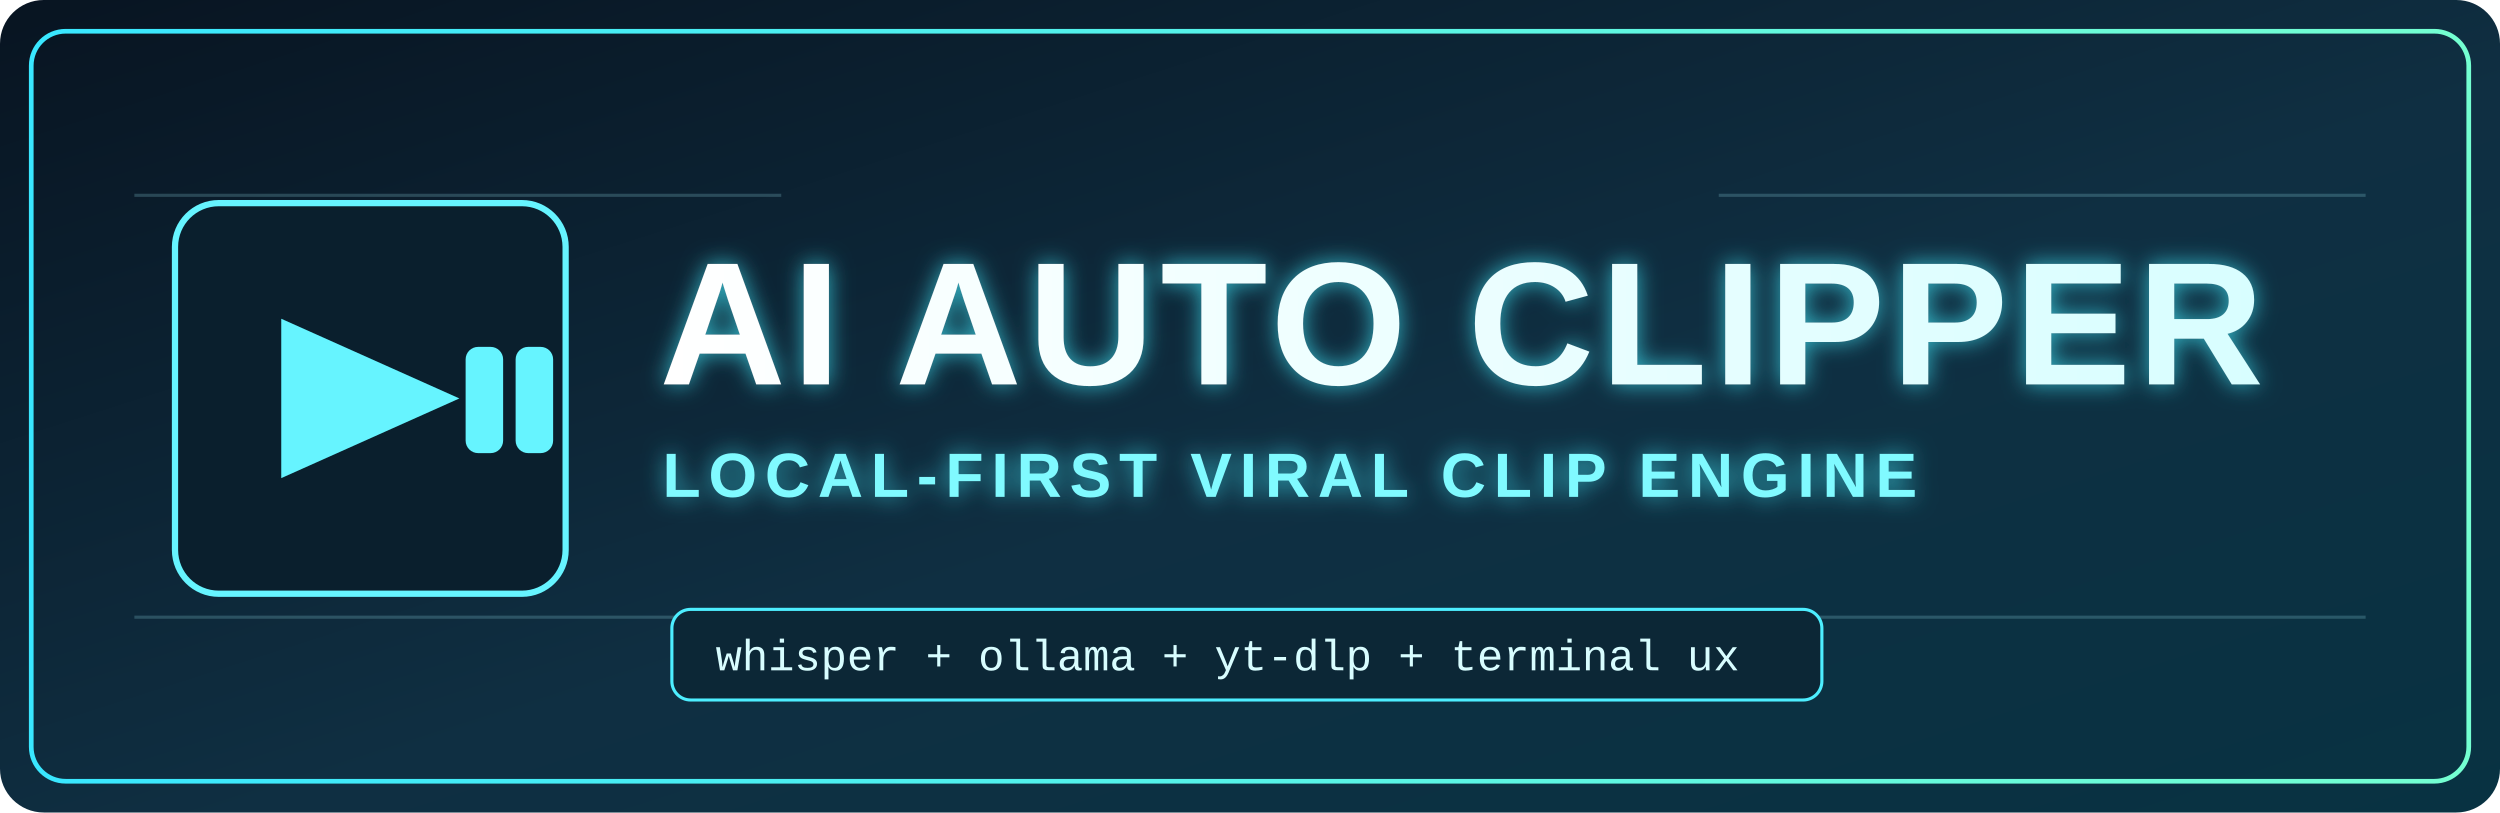
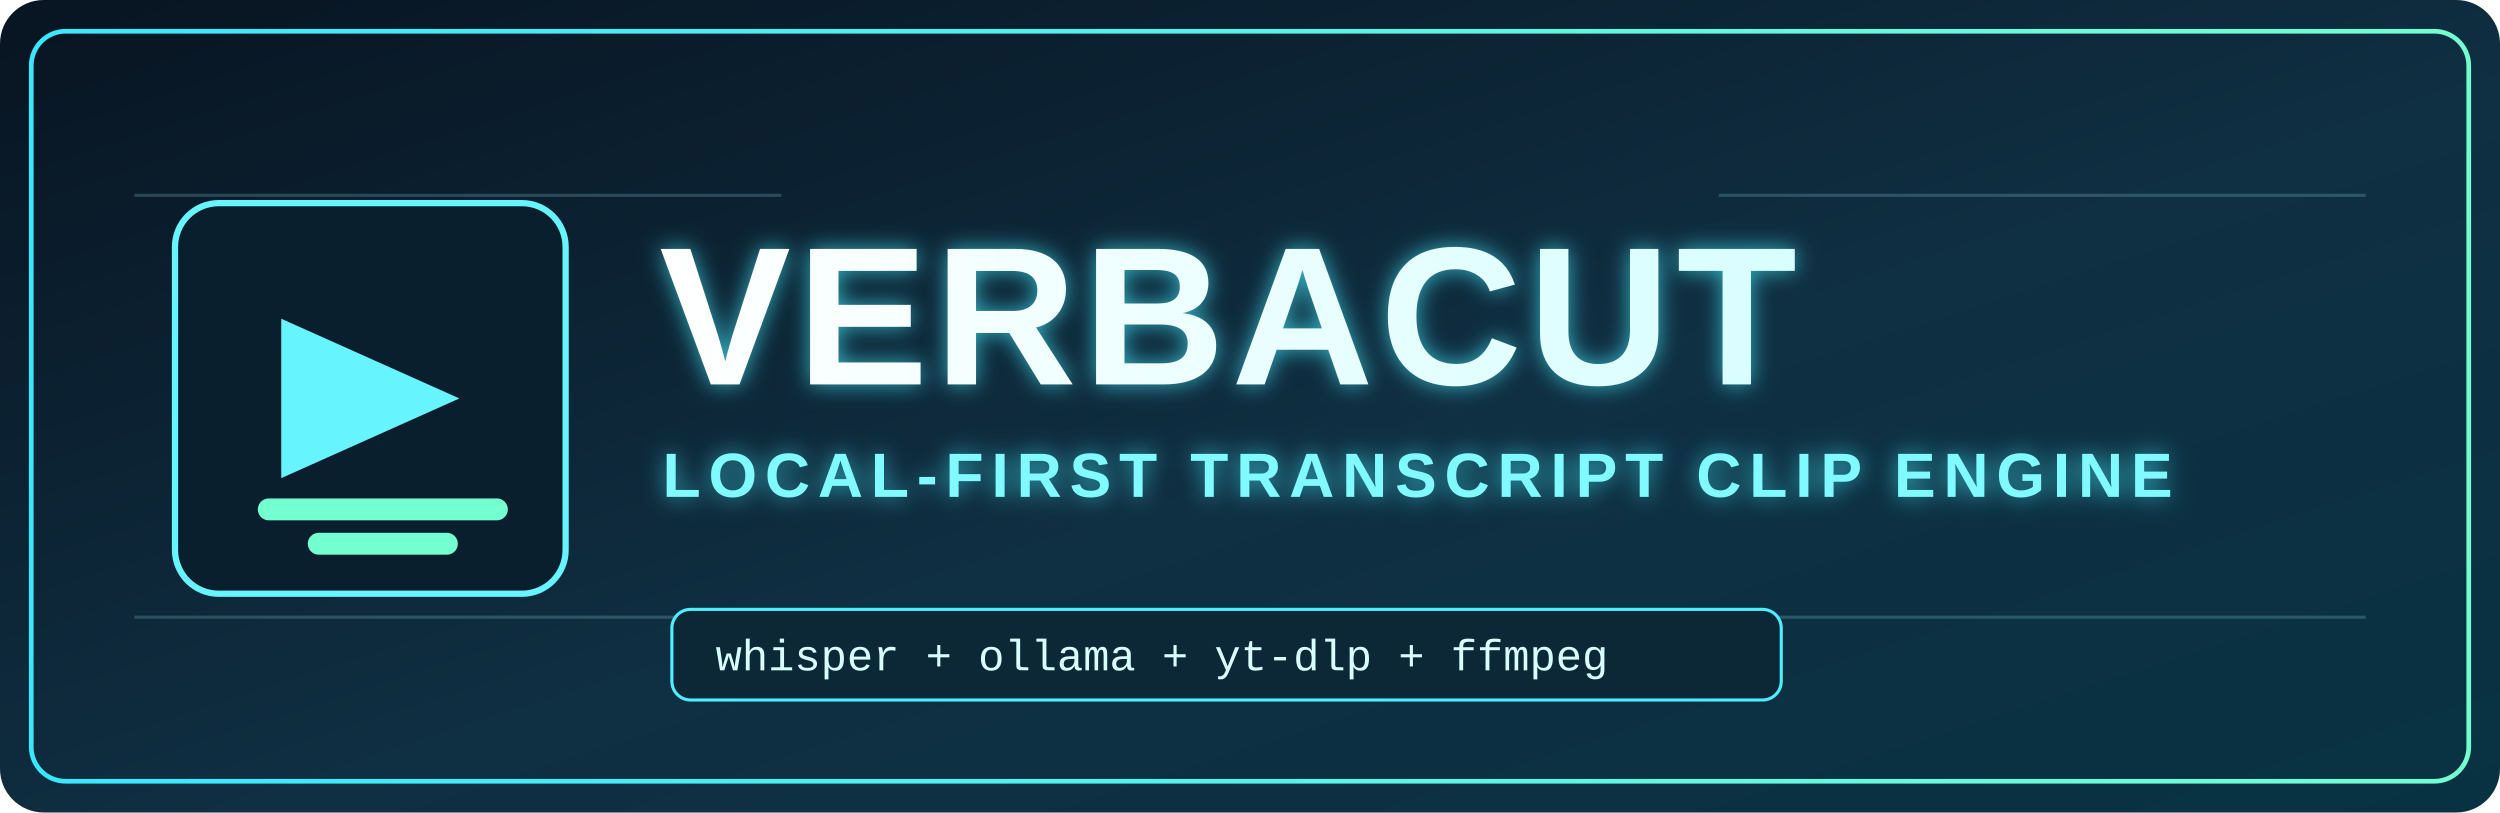
- <svg xmlns="http://www.w3.org/2000/svg" width="1600" height="520" viewBox="0 0 1600 520" role="img" aria-label="AI Auto Clipper logo">
+ <svg xmlns="http://www.w3.org/2000/svg" width="1600" height="520" viewBox="0 0 1600 520" role="img" aria-label="VerbaCut logo">
  <defs>
    <linearGradient id="bg" x1="0" x2="1" y1="0" y2="1">
      <stop offset="0%" stop-color="#081421" />
      <stop offset="55%" stop-color="#0f2f42" />
      <stop offset="100%" stop-color="#083242" />
    </linearGradient>
    <linearGradient id="stroke" x1="0" x2="1" y1="0" y2="0">
      <stop offset="0%" stop-color="#39e7ff" />
      <stop offset="100%" stop-color="#74ffd1" />
    </linearGradient>
    <linearGradient id="txt" x1="0" x2="1" y1="0" y2="0">
      <stop offset="0%" stop-color="#ffffff" />
      <stop offset="100%" stop-color="#d8feff" />
    </linearGradient>
    <filter id="glow" x="-30%" y="-30%" width="160%" height="160%">
      <feDropShadow dx="0" dy="0" stdDeviation="7" flood-color="#43f0ff" flood-opacity="0.7" />
    </filter>
  </defs>
  <rect width="1600" height="520" rx="28" fill="url(#bg)" />
  <rect x="20" y="20" width="1560" height="480" rx="22" fill="none" stroke="url(#stroke)" stroke-width="3" />
  <g opacity="0.2" stroke="#a3f4ff" stroke-width="2">
    <path d="M86 125 H500" />
    <path d="M86 395 H500" />
    <path d="M1100 125 H1514" />
    <path d="M1100 395 H1514" />
  </g>
  <g transform="translate(112, 130)">
    <rect x="0" y="0" width="250" height="250" rx="28" fill="#0a1f2d" stroke="#66f4ff" stroke-width="4" />
    <path d="M68 74 L68 176 L182 125 Z" fill="#66f4ff" />
-     <rect x="186" y="92" width="24" height="68" rx="8" fill="#66f4ff" />
-     <rect x="218" y="92" width="24" height="68" rx="8" fill="#66f4ff" />
+     <path d="M60 196 H206" stroke="#74ffd1" stroke-width="14" stroke-linecap="round" />
+     <path d="M92 218 H174" stroke="#74ffd1" stroke-width="14" stroke-linecap="round" />
  </g>
  <g transform="translate(422, 136)" filter="url(#glow)">
-     <text x="0" y="110" font-family="'Segoe UI', Tahoma, Arial, sans-serif" font-size="112" font-weight="800" letter-spacing="4" fill="url(#txt)">AI AUTO CLIPPER</text>
-     <text x="2" y="182" font-family="'Segoe UI', Tahoma, Arial, sans-serif" font-size="40" font-weight="600" letter-spacing="5" fill="#80faff">LOCAL-FIRST VIRAL CLIP ENGINE</text>
+     <text x="0" y="110" font-family="'Segoe UI', Tahoma, Arial, sans-serif" font-size="126" font-weight="800" letter-spacing="4" fill="url(#txt)">VERBACUT</text>
+     <text x="2" y="182" font-family="'Segoe UI', Tahoma, Arial, sans-serif" font-size="40" font-weight="600" letter-spacing="5" fill="#80faff">LOCAL-FIRST TRANSCRIPT CLIP ENGINE</text>
  </g>
  <g transform="translate(430, 390)">
-     <rect x="0" y="0" width="736" height="58" rx="12" fill="#0c2736" stroke="#4deeff" stroke-width="2" />
-     <text x="28" y="39" font-family="'Consolas', 'Courier New', monospace" font-size="28" fill="#d8fdff">whisper + ollama + yt-dlp + terminal ux</text>
+     <rect x="0" y="0" width="710" height="58" rx="12" fill="#0c2736" stroke="#4deeff" stroke-width="2" />
+     <text x="28" y="39" font-family="'Consolas', 'Courier New', monospace" font-size="28" fill="#d8fdff">whisper + ollama + yt-dlp + ffmpeg</text>
  </g>
</svg>
